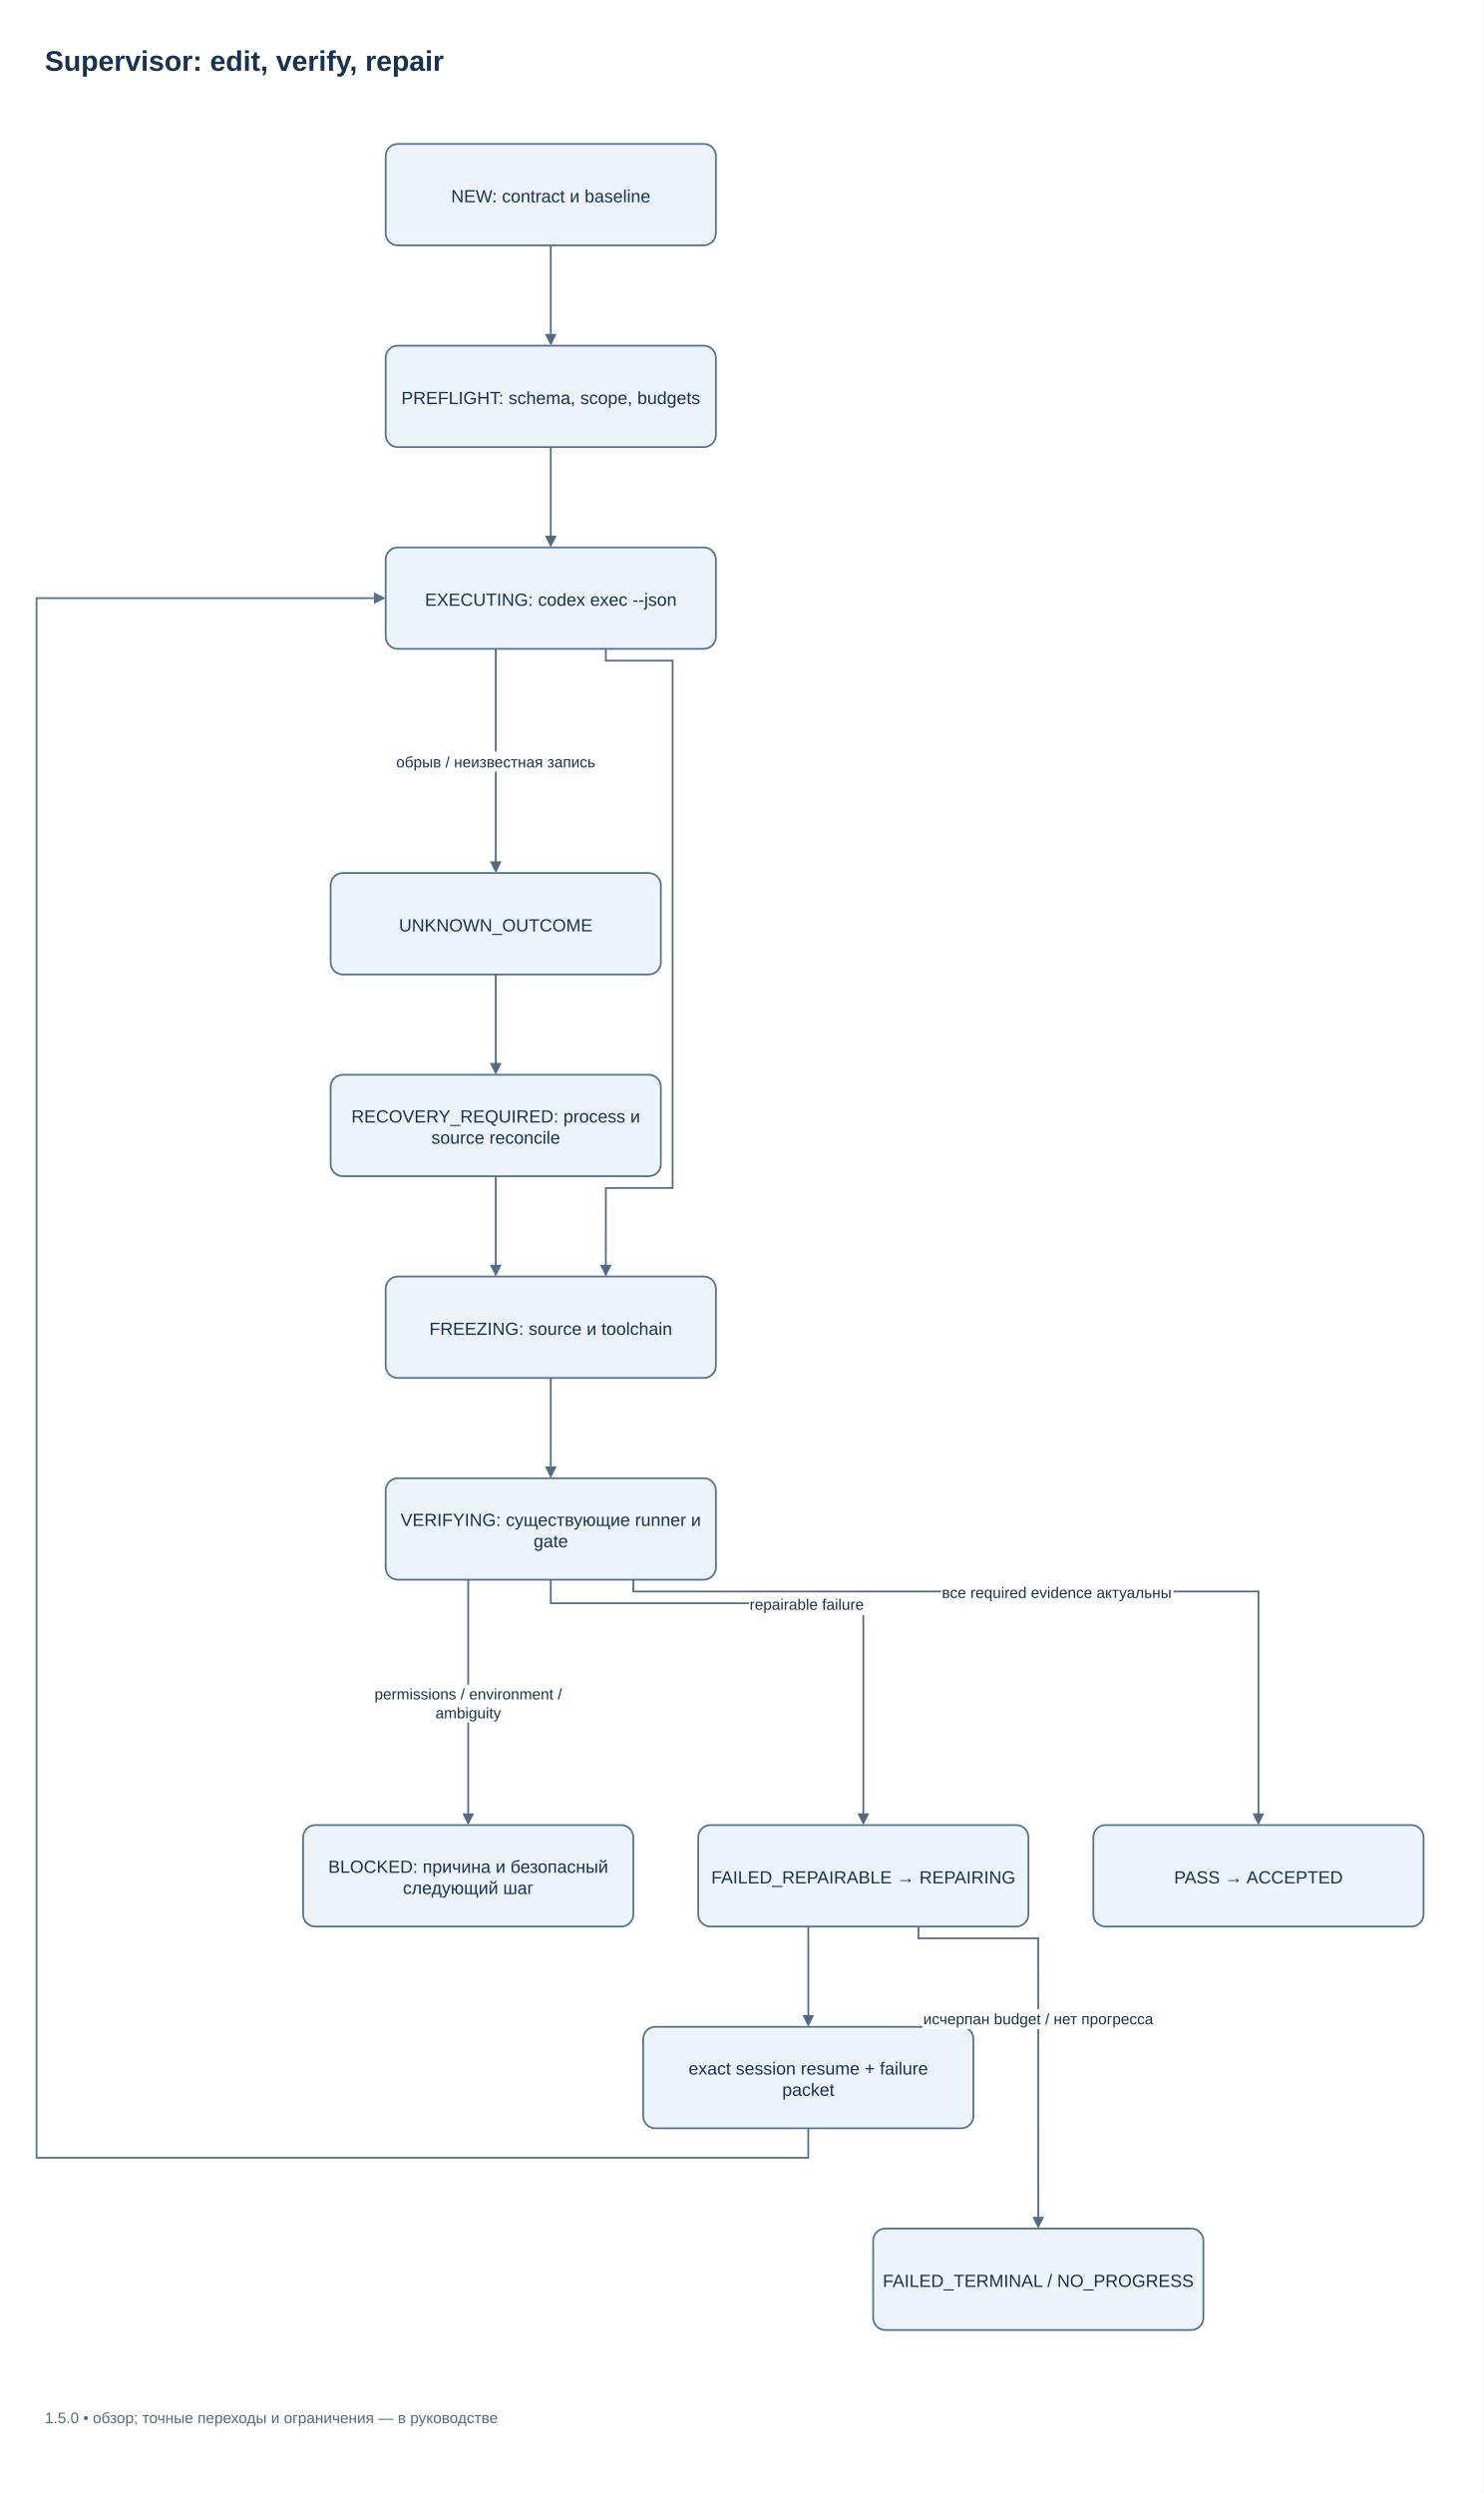
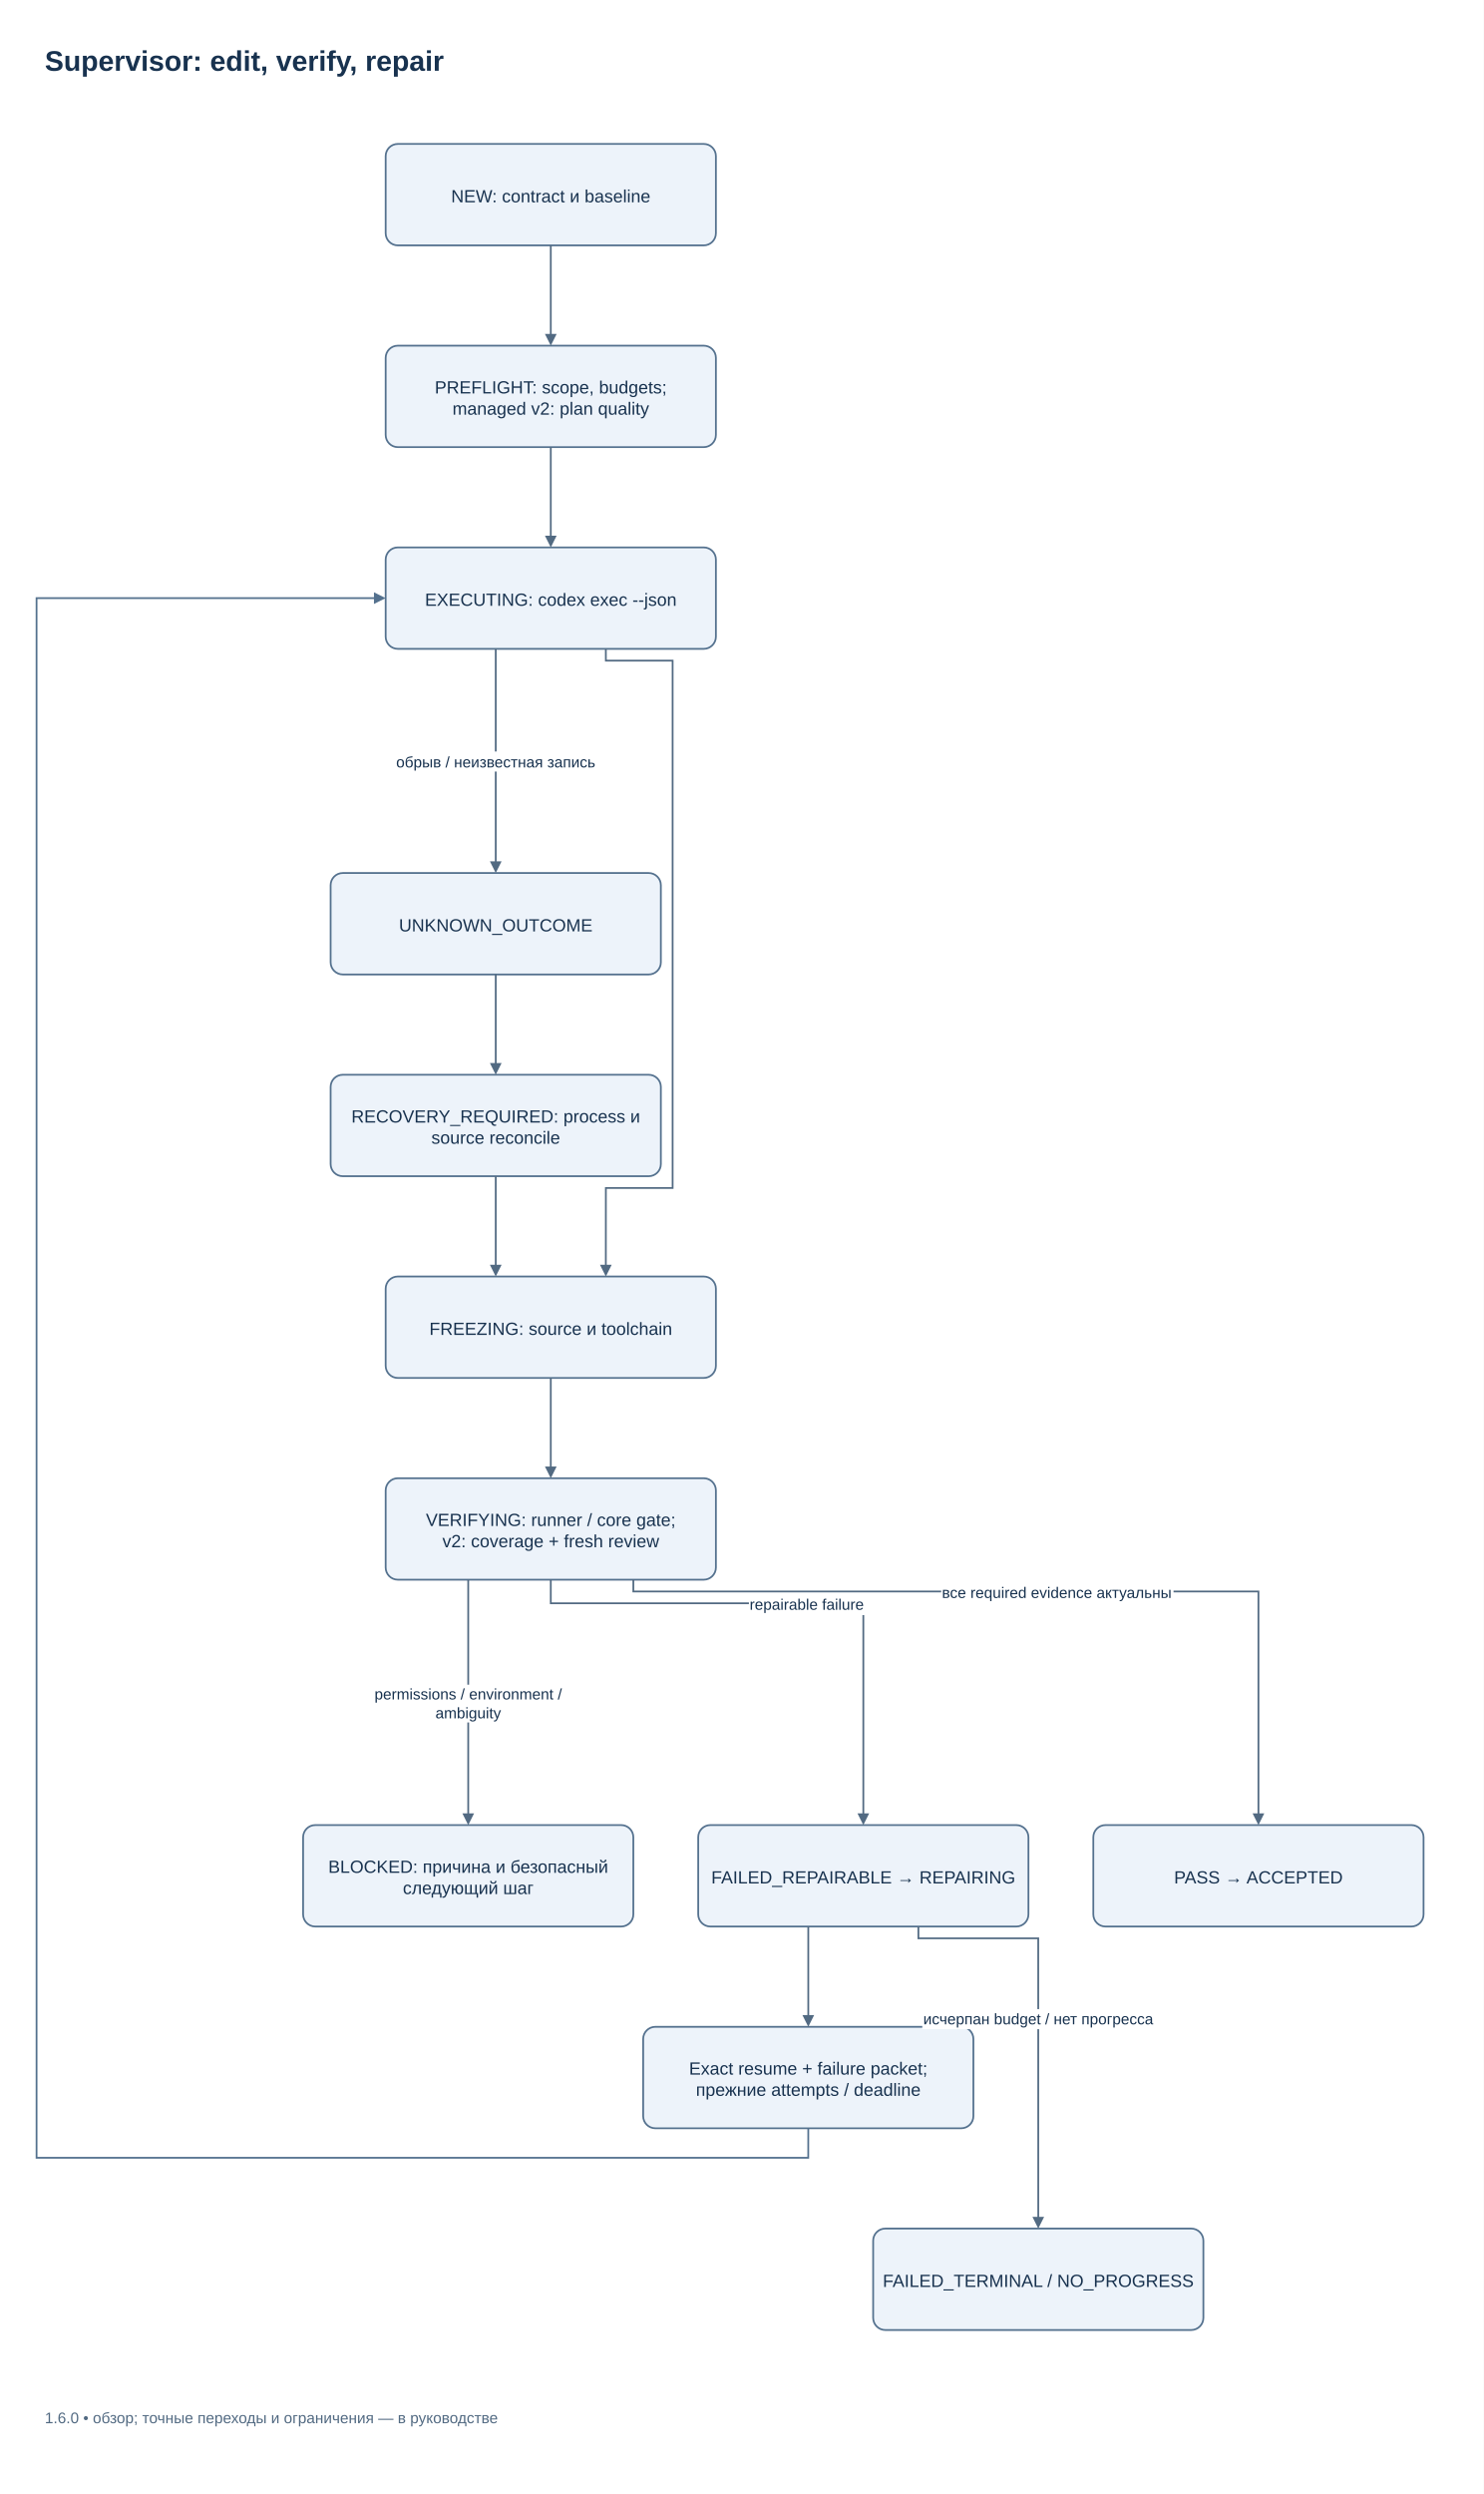
<svg xmlns="http://www.w3.org/2000/svg" style="background: #FFFFFF; background-color: #FFFFFF; color-scheme: light;" version="1.1" width="1258px" height="2114px" viewBox="0 0 1258 2114">
  <defs />
  <rect fill="#FFFFFF" width="100%" height="100%" x="0" y="0" style="fill: rgb(255, 255, 255);" />
  <g>
    <g data-cell-id="0">
      <g data-cell-id="1">
        <g data-cell-id="title">
          <g>
            <rect x="36" y="24" width="1171" height="50" fill="none" stroke="none" pointer-events="all" />
          </g>
          <g>
            <g fill="#18324F" font-family="Arial" font-weight="bold" text-anchor="start" font-size="24px" style="fill: rgb(24, 50, 79);">
              <text x="38" y="60">Supervisor: edit, verify, repair</text>
            </g>
          </g>
        </g>
        <g data-cell-id="N">
          <g>
            <rect x="327" y="122" width="280" height="86" rx="10.32" ry="10.32" fill="#edf3fa" stroke="#54718e" stroke-width="1.5" pointer-events="all" style="fill: rgb(237, 243, 250); stroke: rgb(84, 113, 142);" />
          </g>
          <g>
            <g fill="#18324F" font-family="Arial" text-anchor="middle" font-size="15px" style="fill: rgb(24, 50, 79);">
              <text x="467" y="171.5">NEW: contract и baseline</text>
            </g>
          </g>
        </g>
        <g data-cell-id="P">
          <g>
            <rect x="327" y="293" width="280" height="86" rx="10.32" ry="10.32" fill="#edf3fa" stroke="#54718e" stroke-width="1.5" pointer-events="all" style="fill: rgb(237, 243, 250); stroke: rgb(84, 113, 142);" />
          </g>
          <g>
            <g fill="#18324F" font-family="Arial" text-anchor="middle" font-size="15px" style="fill: rgb(24, 50, 79);">
-               <text x="467" y="342.5">PREFLIGHT: schema, scope, budgets</text>
+               <text x="467" y="333.50">PREFLIGHT: scope, budgets;</text>
+               <text x="467" y="351.50">managed v2: plan quality</text>
            </g>
          </g>
        </g>
        <g data-cell-id="E">
          <g>
            <rect x="327" y="464" width="280" height="86" rx="10.32" ry="10.32" fill="#edf3fa" stroke="#54718e" stroke-width="1.5" pointer-events="all" style="fill: rgb(237, 243, 250); stroke: rgb(84, 113, 142);" />
          </g>
          <g>
            <g fill="#18324F" font-family="Arial" text-anchor="middle" font-size="15px" style="fill: rgb(24, 50, 79);">
              <text x="467" y="513.5">EXECUTING: codex exec --json</text>
            </g>
          </g>
        </g>
        <g data-cell-id="F">
          <g>
            <rect x="327" y="1082" width="280" height="86" rx="10.32" ry="10.32" fill="#edf3fa" stroke="#54718e" stroke-width="1.5" pointer-events="all" style="fill: rgb(237, 243, 250); stroke: rgb(84, 113, 142);" />
          </g>
          <g>
            <g fill="#18324F" font-family="Arial" text-anchor="middle" font-size="15px" style="fill: rgb(24, 50, 79);">
              <text x="467" y="1131.5">FREEZING: source и toolchain</text>
            </g>
          </g>
        </g>
        <g data-cell-id="V">
          <g>
            <rect x="327" y="1253" width="280" height="86" rx="10.32" ry="10.32" fill="#edf3fa" stroke="#54718e" stroke-width="1.5" pointer-events="all" style="fill: rgb(237, 243, 250); stroke: rgb(84, 113, 142);" />
          </g>
          <g>
            <g fill="#18324F" font-family="Arial" text-anchor="middle" font-size="15px" style="fill: rgb(24, 50, 79);">
-               <text x="467" y="1293.5">VERIFYING: существующие runner и</text>
-               <text x="467" y="1311.5">gate</text>
+               <text x="467" y="1293.50">VERIFYING: runner / core gate;</text>
+               <text x="467" y="1311.50">v2: coverage + fresh review</text>
            </g>
          </g>
        </g>
        <g data-cell-id="A">
          <g>
            <rect x="927" y="1547" width="280" height="86" rx="10.32" ry="10.32" fill="#edf3fa" stroke="#54718e" stroke-width="1.5" pointer-events="all" style="fill: rgb(237, 243, 250); stroke: rgb(84, 113, 142);" />
          </g>
          <g>
            <g fill="#18324F" font-family="Arial" text-anchor="middle" font-size="15px" style="fill: rgb(24, 50, 79);">
              <text x="1067" y="1596.5">PASS → ACCEPTED</text>
            </g>
          </g>
        </g>
        <g data-cell-id="R">
          <g>
            <rect x="592" y="1547" width="280" height="86" rx="10.32" ry="10.32" fill="#edf3fa" stroke="#54718e" stroke-width="1.5" pointer-events="all" style="fill: rgb(237, 243, 250); stroke: rgb(84, 113, 142);" />
          </g>
          <g>
            <g fill="#18324F" font-family="Arial" text-anchor="middle" font-size="15px" style="fill: rgb(24, 50, 79);">
              <text x="732" y="1596.5">FAILED_REPAIRABLE → REPAIRING</text>
            </g>
          </g>
        </g>
        <g data-cell-id="X">
          <g>
            <rect x="545.33" y="1718" width="280" height="86" rx="10.32" ry="10.32" fill="#edf3fa" stroke="#54718e" stroke-width="1.5" pointer-events="all" style="fill: rgb(237, 243, 250); stroke: rgb(84, 113, 142);" />
          </g>
          <g>
            <g fill="#18324F" font-family="Arial" text-anchor="middle" font-size="15px" style="fill: rgb(24, 50, 79);">
-               <text x="685.33" y="1758.5">exact session resume + failure</text>
-               <text x="685.33" y="1776.5">packet</text>
+               <text x="685.33" y="1758.50">Exact resume + failure packet;</text>
+               <text x="685.33" y="1776.50">прежние attempts / deadline</text>
            </g>
          </g>
        </g>
        <g data-cell-id="U">
          <g>
            <rect x="280.33" y="740" width="280" height="86" rx="10.32" ry="10.32" fill="#edf3fa" stroke="#54718e" stroke-width="1.5" pointer-events="all" style="fill: rgb(237, 243, 250); stroke: rgb(84, 113, 142);" />
          </g>
          <g>
            <g fill="#18324F" font-family="Arial" text-anchor="middle" font-size="15px" style="fill: rgb(24, 50, 79);">
              <text x="420.33" y="789.5">UNKNOWN_OUTCOME</text>
            </g>
          </g>
        </g>
        <g data-cell-id="C">
          <g>
            <rect x="280.33" y="911" width="280" height="86" rx="10.32" ry="10.32" fill="#edf3fa" stroke="#54718e" stroke-width="1.5" pointer-events="all" style="fill: rgb(237, 243, 250); stroke: rgb(84, 113, 142);" />
          </g>
          <g>
            <g fill="#18324F" font-family="Arial" text-anchor="middle" font-size="15px" style="fill: rgb(24, 50, 79);">
              <text x="420.33" y="951.5">RECOVERY_REQUIRED: process и</text>
              <text x="420.33" y="969.5">source reconcile</text>
            </g>
          </g>
        </g>
        <g data-cell-id="B">
          <g>
            <rect x="257" y="1547" width="280" height="86" rx="10.32" ry="10.32" fill="#edf3fa" stroke="#54718e" stroke-width="1.5" pointer-events="all" style="fill: rgb(237, 243, 250); stroke: rgb(84, 113, 142);" />
          </g>
          <g>
            <g fill="#18324F" font-family="Arial" text-anchor="middle" font-size="15px" style="fill: rgb(24, 50, 79);">
              <text x="397" y="1587.5">BLOCKED: причина и безопасный</text>
              <text x="397" y="1605.5">следующий шаг</text>
            </g>
          </g>
        </g>
        <g data-cell-id="T">
          <g>
            <rect x="740.33" y="1889" width="280" height="86" rx="10.32" ry="10.32" fill="#edf3fa" stroke="#54718e" stroke-width="1.5" pointer-events="all" style="fill: rgb(237, 243, 250); stroke: rgb(84, 113, 142);" />
          </g>
          <g>
            <g fill="#18324F" font-family="Arial" text-anchor="middle" font-size="15px" style="fill: rgb(24, 50, 79);">
              <text x="880.33" y="1938.5">FAILED_TERMINAL / NO_PROGRESS</text>
            </g>
          </g>
        </g>
        <g data-cell-id="e0">
          <g>
            <path d="M 467 208 L 467 283.82" fill="none" stroke="#526a82" stroke-width="1.5" stroke-miterlimit="10" pointer-events="stroke" style="stroke: rgb(82, 106, 130);" />
            <path d="M 467 291.32 L 463.25 283.82 L 470.75 283.82 Z" fill="#526a82" stroke="#526a82" stroke-width="1.5" stroke-miterlimit="10" pointer-events="all" style="fill: rgb(82, 106, 130); stroke: rgb(82, 106, 130);" />
          </g>
        </g>
        <g data-cell-id="e1">
          <g>
            <path d="M 467 379 L 467 454.82" fill="none" stroke="#526a82" stroke-width="1.5" stroke-miterlimit="10" pointer-events="stroke" style="stroke: rgb(82, 106, 130);" />
            <path d="M 467 462.32 L 463.25 454.82 L 470.75 454.82 Z" fill="#526a82" stroke="#526a82" stroke-width="1.5" stroke-miterlimit="10" pointer-events="all" style="fill: rgb(82, 106, 130); stroke: rgb(82, 106, 130);" />
          </g>
        </g>
        <g data-cell-id="e2">
          <g>
            <path d="M 513.67 550 L 513.7 560 L 570.3 560 L 570.3 1007 L 513.7 1007 L 513.67 1072.82" fill="none" stroke="#526a82" stroke-width="1.5" stroke-miterlimit="10" pointer-events="stroke" style="stroke: rgb(82, 106, 130);" />
            <path d="M 513.67 1080.32 L 509.92 1072.82 L 517.42 1072.82 Z" fill="#526a82" stroke="#526a82" stroke-width="1.5" stroke-miterlimit="10" pointer-events="all" style="fill: rgb(82, 106, 130); stroke: rgb(82, 106, 130);" />
          </g>
        </g>
        <g data-cell-id="e3">
          <g>
            <path d="M 467 1168 L 467 1243.82" fill="none" stroke="#526a82" stroke-width="1.5" stroke-miterlimit="10" pointer-events="stroke" style="stroke: rgb(82, 106, 130);" />
            <path d="M 467 1251.32 L 463.25 1243.82 L 470.75 1243.82 Z" fill="#526a82" stroke="#526a82" stroke-width="1.5" stroke-miterlimit="10" pointer-events="all" style="fill: rgb(82, 106, 130); stroke: rgb(82, 106, 130);" />
          </g>
        </g>
        <g data-cell-id="e4">
          <g>
            <path d="M 537 1339 L 537 1349 L 1067 1349 L 1067 1537.82" fill="none" stroke="#526a82" stroke-width="1.5" stroke-miterlimit="10" pointer-events="stroke" style="stroke: rgb(82, 106, 130);" />
            <path d="M 1067 1545.32 L 1063.25 1537.82 L 1070.75 1537.82 Z" fill="#526a82" stroke="#526a82" stroke-width="1.5" stroke-miterlimit="10" pointer-events="all" style="fill: rgb(82, 106, 130); stroke: rgb(82, 106, 130);" />
          </g>
          <g>
            <g fill="#18324F" font-family="Arial" text-anchor="middle" font-size="13px" style="fill: rgb(24, 50, 79);">
              <rect fill="#FFFFFF" stroke="none" x="798" y="1342" width="197" height="17" stroke-width="0" style="fill: rgb(255, 255, 255);" />
              <text x="896" y="1354.5">все required evidence актуальны</text>
            </g>
          </g>
        </g>
        <g data-cell-id="e5">
          <g>
            <path d="M 467 1339 L 467 1359 L 732 1359 L 732 1537.82" fill="none" stroke="#526a82" stroke-width="1.5" stroke-miterlimit="10" pointer-events="stroke" style="stroke: rgb(82, 106, 130);" />
            <path d="M 732 1545.32 L 728.25 1537.82 L 735.75 1537.82 Z" fill="#526a82" stroke="#526a82" stroke-width="1.5" stroke-miterlimit="10" pointer-events="all" style="fill: rgb(82, 106, 130); stroke: rgb(82, 106, 130);" />
          </g>
          <g>
            <g fill="#18324F" font-family="Arial" text-anchor="middle" font-size="13px" style="fill: rgb(24, 50, 79);">
              <rect fill="#FFFFFF" stroke="none" x="635" y="1352" width="99" height="17" stroke-width="0" style="fill: rgb(255, 255, 255);" />
              <text x="684" y="1364.5">repairable failure</text>
            </g>
          </g>
        </g>
        <g data-cell-id="e6">
          <g>
            <path d="M 685.33 1633 L 685.33 1708.82" fill="none" stroke="#526a82" stroke-width="1.5" stroke-miterlimit="10" pointer-events="stroke" style="stroke: rgb(82, 106, 130);" />
            <path d="M 685.33 1716.32 L 681.58 1708.82 L 689.08 1708.82 Z" fill="#526a82" stroke="#526a82" stroke-width="1.5" stroke-miterlimit="10" pointer-events="all" style="fill: rgb(82, 106, 130); stroke: rgb(82, 106, 130);" />
          </g>
        </g>
        <g data-cell-id="e8">
          <g>
            <path d="M 420.33 550 L 420.33 730.82" fill="none" stroke="#526a82" stroke-width="1.5" stroke-miterlimit="10" pointer-events="stroke" style="stroke: rgb(82, 106, 130);" />
            <path d="M 420.33 738.32 L 416.58 730.82 L 424.08 730.82 Z" fill="#526a82" stroke="#526a82" stroke-width="1.5" stroke-miterlimit="10" pointer-events="all" style="fill: rgb(82, 106, 130); stroke: rgb(82, 106, 130);" />
          </g>
          <g>
            <g fill="#18324F" font-family="Arial" text-anchor="middle" font-size="13px" style="fill: rgb(24, 50, 79);">
              <rect fill="#FFFFFF" stroke="none" x="335" y="637" width="171" height="17" stroke-width="0" style="fill: rgb(255, 255, 255);" />
              <text x="420.33" y="650.5">обрыв / неизвестная запись</text>
            </g>
          </g>
        </g>
        <g data-cell-id="e9">
          <g>
            <path d="M 420.33 826 L 420.33 901.82" fill="none" stroke="#526a82" stroke-width="1.5" stroke-miterlimit="10" pointer-events="stroke" style="stroke: rgb(82, 106, 130);" />
            <path d="M 420.33 909.32 L 416.58 901.82 L 424.08 901.82 Z" fill="#526a82" stroke="#526a82" stroke-width="1.5" stroke-miterlimit="10" pointer-events="all" style="fill: rgb(82, 106, 130); stroke: rgb(82, 106, 130);" />
          </g>
        </g>
        <g data-cell-id="e10">
          <g>
            <path d="M 420.33 997 L 420.33 1072.82" fill="none" stroke="#526a82" stroke-width="1.5" stroke-miterlimit="10" pointer-events="stroke" style="stroke: rgb(82, 106, 130);" />
            <path d="M 420.33 1080.32 L 416.58 1072.82 L 424.08 1072.82 Z" fill="#526a82" stroke="#526a82" stroke-width="1.5" stroke-miterlimit="10" pointer-events="all" style="fill: rgb(82, 106, 130); stroke: rgb(82, 106, 130);" />
          </g>
        </g>
        <g data-cell-id="e11">
          <g>
            <path d="M 397 1339 L 397 1537.82" fill="none" stroke="#526a82" stroke-width="1.5" stroke-miterlimit="10" pointer-events="stroke" style="stroke: rgb(82, 106, 130);" />
            <path d="M 397 1545.32 L 393.25 1537.82 L 400.75 1537.82 Z" fill="#526a82" stroke="#526a82" stroke-width="1.5" stroke-miterlimit="10" pointer-events="all" style="fill: rgb(82, 106, 130); stroke: rgb(82, 106, 130);" />
          </g>
          <g>
            <g fill="#18324F" font-family="Arial" text-anchor="middle" font-size="13px" style="fill: rgb(24, 50, 79);">
              <rect fill="#FFFFFF" stroke="none" x="317" y="1428" width="161" height="32" stroke-width="0" style="fill: rgb(255, 255, 255);" />
              <text x="397" y="1440.5">permissions / environment /</text>
              <text x="397" y="1456.5">ambiguity</text>
            </g>
          </g>
        </g>
        <g data-cell-id="e12">
          <g>
            <path d="M 778.67 1633 L 778.7 1643 L 880.3 1643 L 880.33 1879.82" fill="none" stroke="#526a82" stroke-width="1.5" stroke-miterlimit="10" pointer-events="stroke" style="stroke: rgb(82, 106, 130);" />
            <path d="M 880.33 1887.32 L 876.58 1879.82 L 884.08 1879.82 Z" fill="#526a82" stroke="#526a82" stroke-width="1.5" stroke-miterlimit="10" pointer-events="all" style="fill: rgb(82, 106, 130); stroke: rgb(82, 106, 130);" />
          </g>
          <g>
            <g fill="#18324F" font-family="Arial" text-anchor="middle" font-size="13px" style="fill: rgb(24, 50, 79);">
              <rect fill="#FFFFFF" stroke="none" x="782" y="1703" width="197" height="17" stroke-width="0" style="fill: rgb(255, 255, 255);" />
              <text x="880.31" y="1715.9">исчерпан budget / нет прогресса</text>
            </g>
          </g>
        </g>
        <g data-cell-id="e7">
          <g>
            <path d="M 685.33 1804 L 685.3 1829 L 31 1829 L 31 507 L 317.82 507" fill="none" stroke="#54718e" stroke-width="1.5" stroke-miterlimit="10" pointer-events="stroke" style="stroke: rgb(84, 113, 142);" />
            <path d="M 325.32 507 L 317.82 510.75 L 317.82 503.25 Z" fill="#54718e" stroke="#54718e" stroke-width="1.5" stroke-miterlimit="10" pointer-events="all" style="fill: rgb(84, 113, 142); stroke: rgb(84, 113, 142);" />
          </g>
        </g>
        <g data-cell-id="footer">
          <g>
            <rect x="36" y="2035" width="1171" height="30" fill="none" stroke="none" pointer-events="all" />
          </g>
          <g>
            <g fill="#526A82" font-family="Arial" text-anchor="start" font-size="13px" style="fill: rgb(82, 106, 130);">
-               <text x="38" y="2054">1.5.0 • обзор; точные переходы и ограничения — в руководстве</text>
+               <text x="38" y="2054.00">1.6.0 • обзор; точные переходы и ограничения — в руководстве</text>
            </g>
          </g>
        </g>
      </g>
    </g>
  </g>
</svg>
